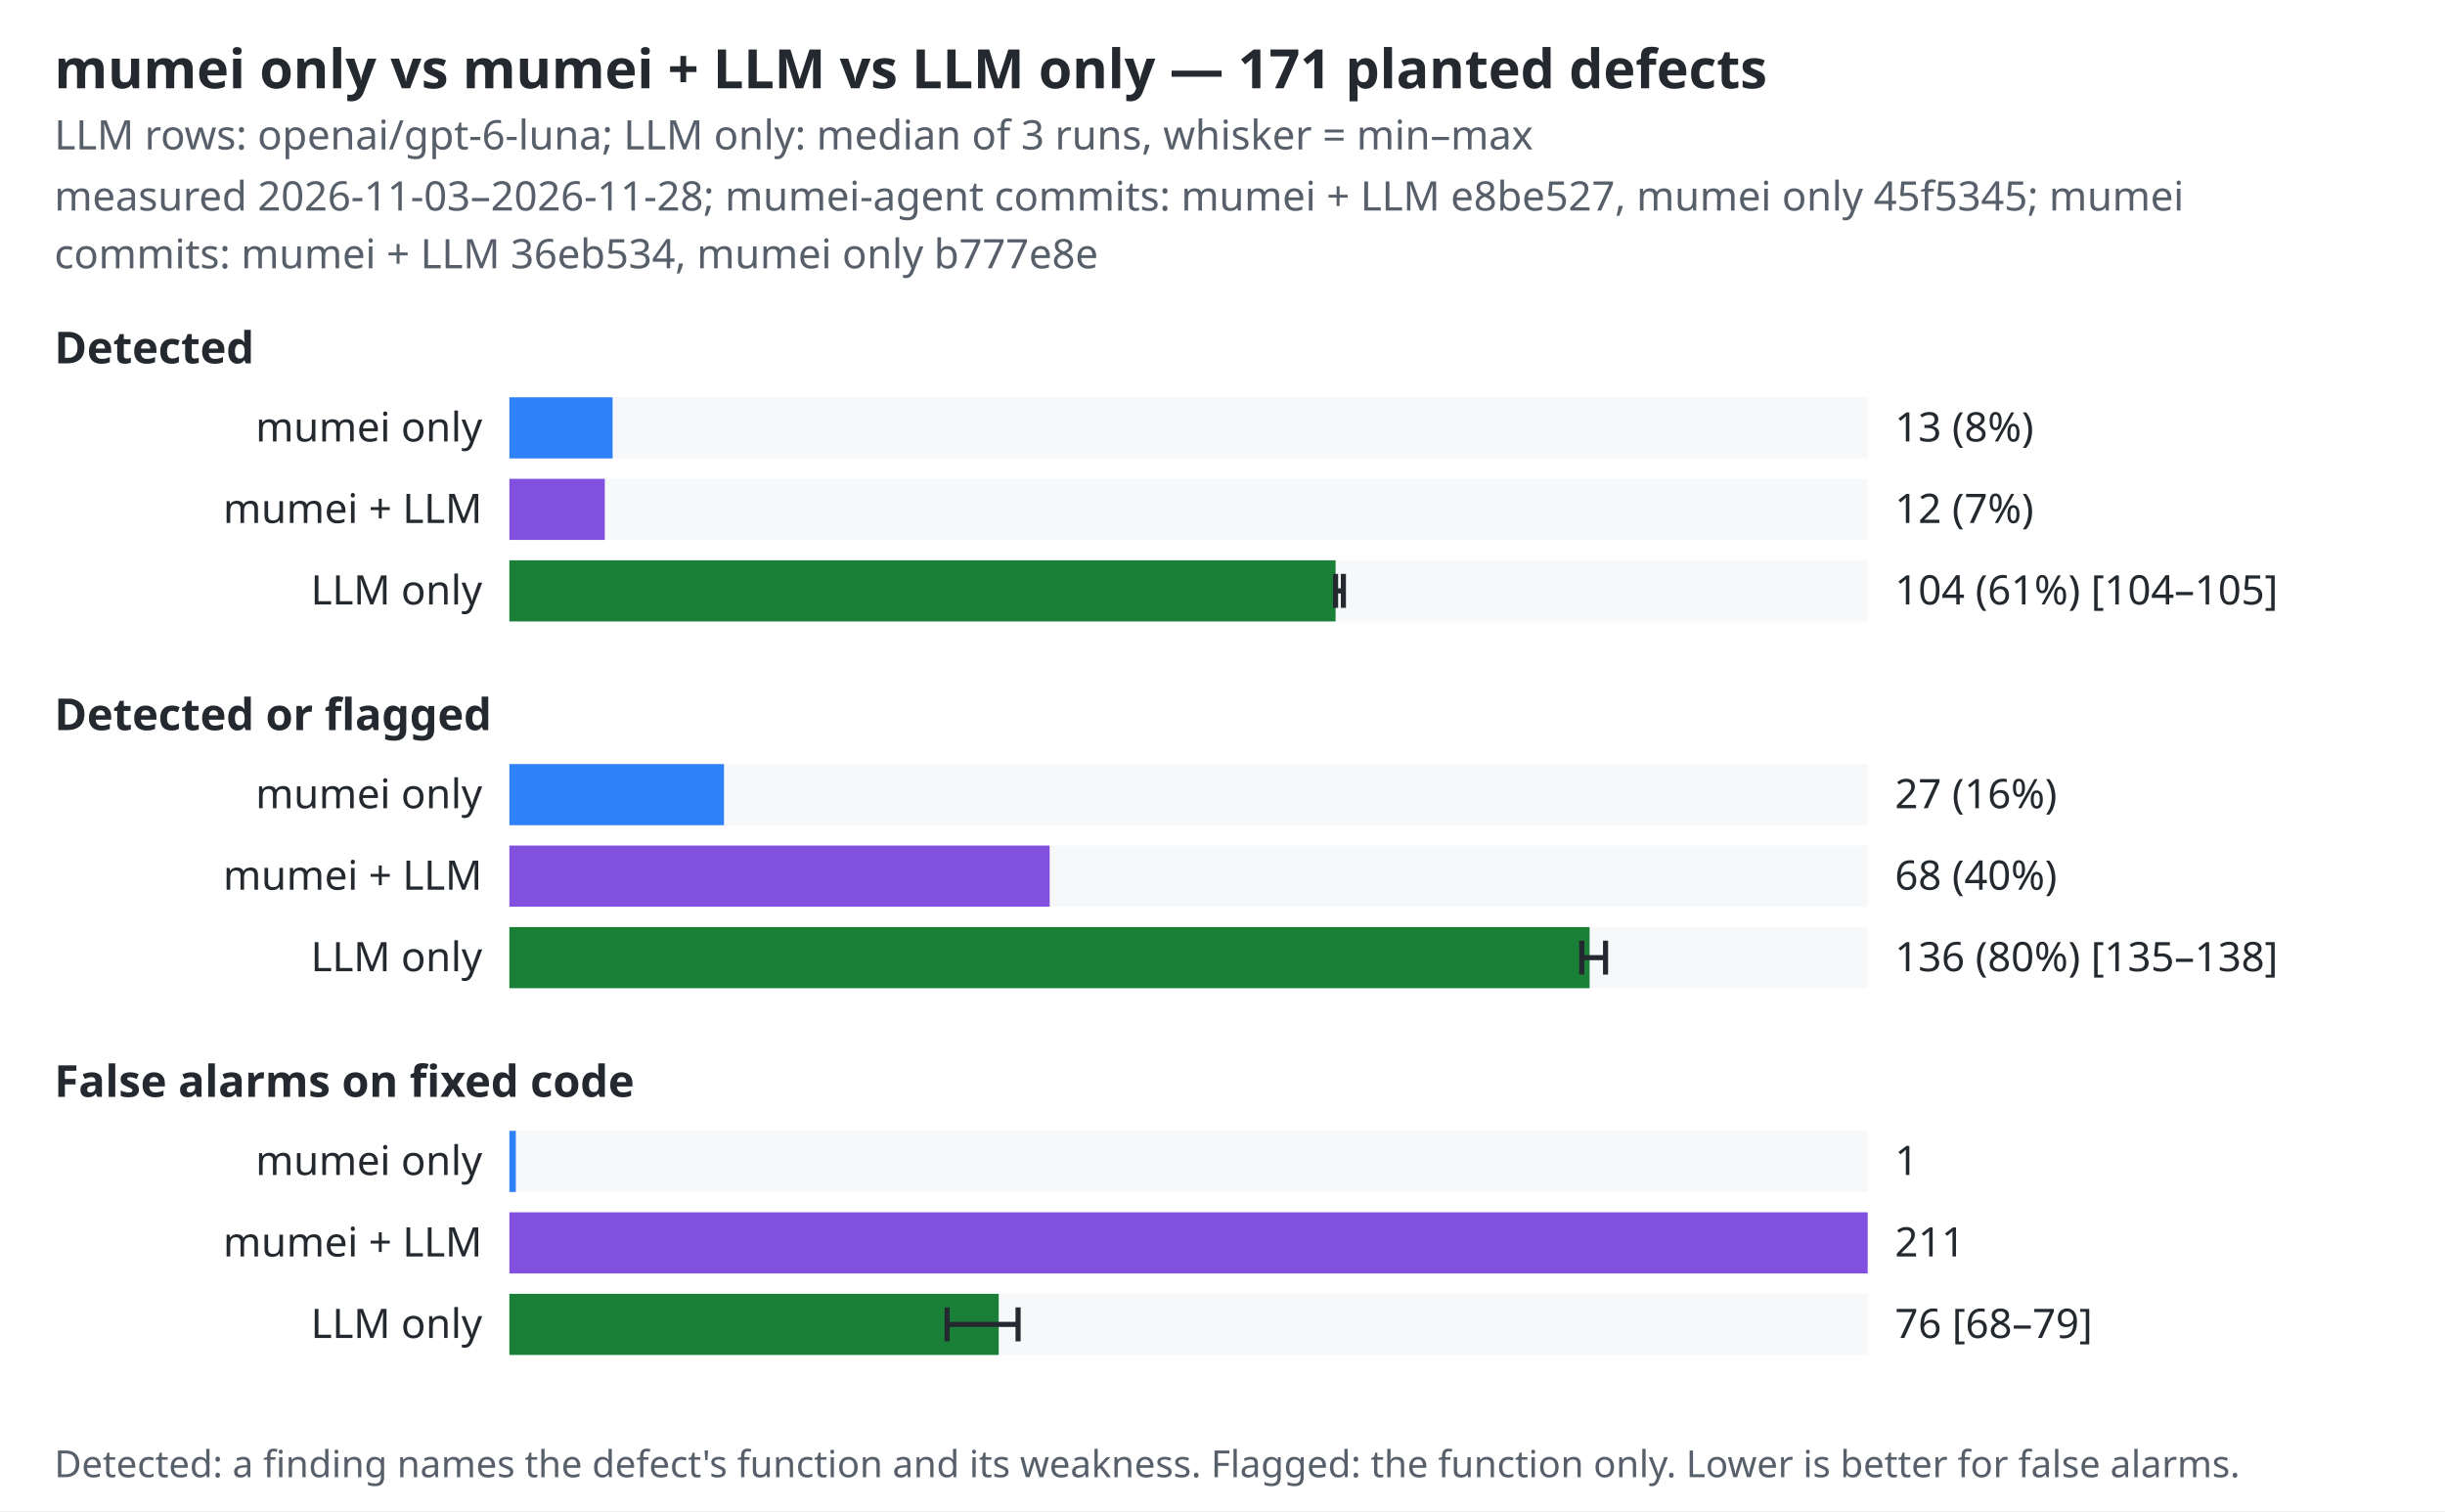
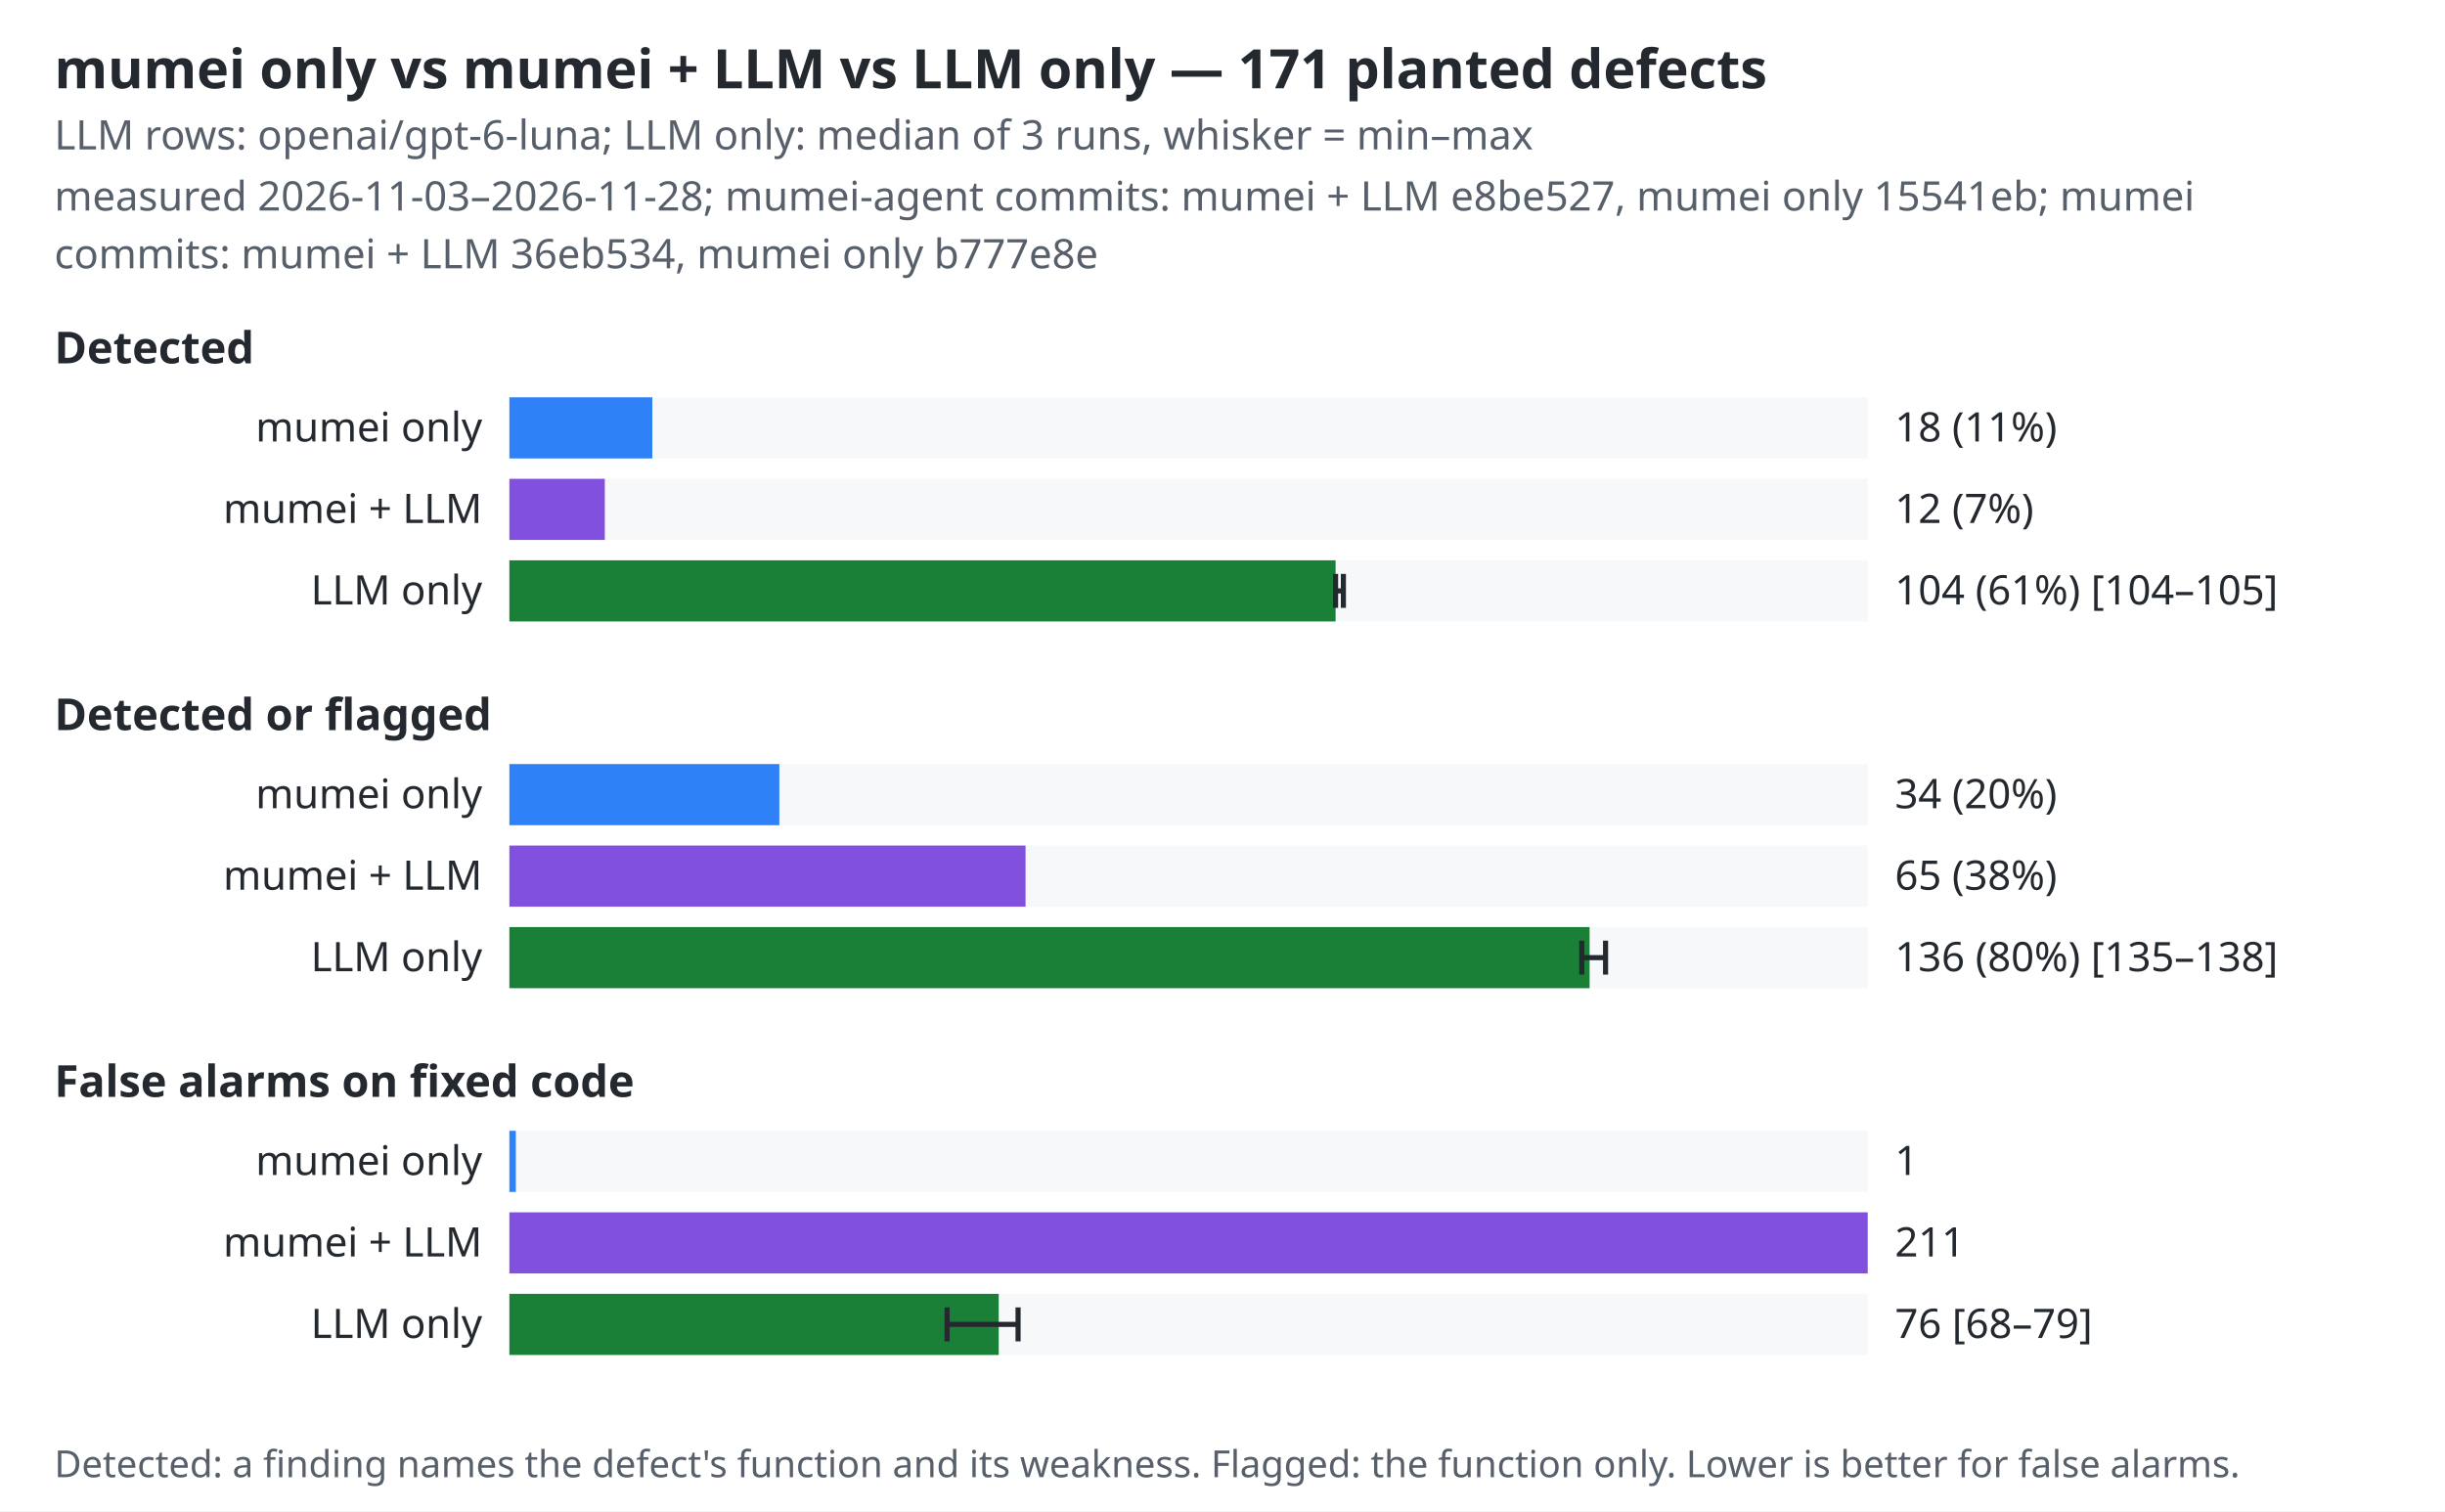
<svg xmlns="http://www.w3.org/2000/svg" viewBox="0 0 720 445" font-family="sans-serif">
  <rect width="720" height="445" fill="white" />
  <text x="16" y="26" font-size="16" font-weight="bold" fill="#24292f">mumei only vs mumei + LLM vs LLM only — 171 planted defects</text>
  <text x="16" y="44" font-size="12" fill="#57606a">LLM rows: openai/gpt-6-luna; LLM only: median of 3 runs, whisker = min–max</text>
-   <text x="16" y="62" font-size="12" fill="#57606a">measured 2026-11-03–2026-11-28; mumei-agent commits: mumei + LLM e8be527, mumei only 45f5345; mumei</text>
+   <text x="16" y="62" font-size="12" fill="#57606a">measured 2026-11-03–2026-11-28; mumei-agent commits: mumei + LLM e8be527, mumei only 15541eb; mumei</text>
  <text x="16" y="79" font-size="12" fill="#57606a">commits: mumei + LLM 36eb534, mumei only b777e8e</text>
  <text x="16" y="107" font-size="13" font-weight="bold" fill="#24292f">Detected</text>
  <text x="142" y="130" font-size="12" fill="#24292f" text-anchor="end">mumei only</text>
  <rect x="150" y="117" width="400" height="18" fill="#f6f8fa" />
-   <rect x="150" y="117" width="30.4" height="18" fill="#2f81f7" />
-   <text x="558" y="130" font-size="12" fill="#24292f">13 (8%)</text>
+   <rect x="150" y="117" width="42.1" height="18" fill="#2f81f7" />
+   <text x="558" y="130" font-size="12" fill="#24292f">18 (11%)</text>
  <text x="142" y="154" font-size="12" fill="#24292f" text-anchor="end">mumei + LLM</text>
  <rect x="150" y="141" width="400" height="18" fill="#f6f8fa" />
  <rect x="150" y="141" width="28.1" height="18" fill="#8250df" />
  <text x="558" y="154" font-size="12" fill="#24292f">12 (7%)</text>
  <text x="142" y="178" font-size="12" fill="#24292f" text-anchor="end">LLM only</text>
  <rect x="150" y="165" width="400" height="18" fill="#f6f8fa" />
  <rect x="150" y="165" width="243.3" height="18" fill="#1a7f37" />
  <line x1="393.3" y1="174.0" x2="395.6" y2="174.0" stroke="#24292f" stroke-width="1.5" />
  <line x1="393.3" y1="169" x2="393.3" y2="179" stroke="#24292f" stroke-width="1.5" />
  <line x1="395.6" y1="169" x2="395.6" y2="179" stroke="#24292f" stroke-width="1.5" />
  <text x="558" y="178" font-size="12" fill="#24292f">104 (61%) [104–105]</text>
  <text x="16" y="215" font-size="13" font-weight="bold" fill="#24292f">Detected or flagged</text>
  <text x="142" y="238" font-size="12" fill="#24292f" text-anchor="end">mumei only</text>
  <rect x="150" y="225" width="400" height="18" fill="#f6f8fa" />
-   <rect x="150" y="225" width="63.2" height="18" fill="#2f81f7" />
-   <text x="558" y="238" font-size="12" fill="#24292f">27 (16%)</text>
+   <rect x="150" y="225" width="79.5" height="18" fill="#2f81f7" />
+   <text x="558" y="238" font-size="12" fill="#24292f">34 (20%)</text>
  <text x="142" y="262" font-size="12" fill="#24292f" text-anchor="end">mumei + LLM</text>
  <rect x="150" y="249" width="400" height="18" fill="#f6f8fa" />
-   <rect x="150" y="249" width="159.1" height="18" fill="#8250df" />
-   <text x="558" y="262" font-size="12" fill="#24292f">68 (40%)</text>
+   <rect x="150" y="249" width="152.0" height="18" fill="#8250df" />
+   <text x="558" y="262" font-size="12" fill="#24292f">65 (38%)</text>
  <text x="142" y="286" font-size="12" fill="#24292f" text-anchor="end">LLM only</text>
  <rect x="150" y="273" width="400" height="18" fill="#f6f8fa" />
  <rect x="150" y="273" width="318.1" height="18" fill="#1a7f37" />
  <line x1="465.8" y1="282.0" x2="472.8" y2="282.0" stroke="#24292f" stroke-width="1.5" />
  <line x1="465.8" y1="277" x2="465.8" y2="287" stroke="#24292f" stroke-width="1.5" />
  <line x1="472.8" y1="277" x2="472.8" y2="287" stroke="#24292f" stroke-width="1.5" />
  <text x="558" y="286" font-size="12" fill="#24292f">136 (80%) [135–138]</text>
  <text x="16" y="323" font-size="13" font-weight="bold" fill="#24292f">False alarms on fixed code</text>
  <text x="142" y="346" font-size="12" fill="#24292f" text-anchor="end">mumei only</text>
  <rect x="150" y="333" width="400" height="18" fill="#f6f8fa" />
  <rect x="150" y="333" width="1.9" height="18" fill="#2f81f7" />
  <text x="558" y="346" font-size="12" fill="#24292f">1</text>
  <text x="142" y="370" font-size="12" fill="#24292f" text-anchor="end">mumei + LLM</text>
  <rect x="150" y="357" width="400" height="18" fill="#f6f8fa" />
  <rect x="150" y="357" width="400.0" height="18" fill="#8250df" />
  <text x="558" y="370" font-size="12" fill="#24292f">211</text>
  <text x="142" y="394" font-size="12" fill="#24292f" text-anchor="end">LLM only</text>
  <rect x="150" y="381" width="400" height="18" fill="#f6f8fa" />
  <rect x="150" y="381" width="144.1" height="18" fill="#1a7f37" />
  <line x1="278.9" y1="390.0" x2="299.8" y2="390.0" stroke="#24292f" stroke-width="1.5" />
  <line x1="278.9" y1="385" x2="278.9" y2="395" stroke="#24292f" stroke-width="1.5" />
  <line x1="299.8" y1="385" x2="299.8" y2="395" stroke="#24292f" stroke-width="1.5" />
  <text x="558" y="394" font-size="12" fill="#24292f">76 [68–79]</text>
  <text x="16" y="435" font-size="11" fill="#57606a">Detected: a finding names the defect's function and its weakness. Flagged: the function only. Lower is better for false alarms.</text>
</svg>
